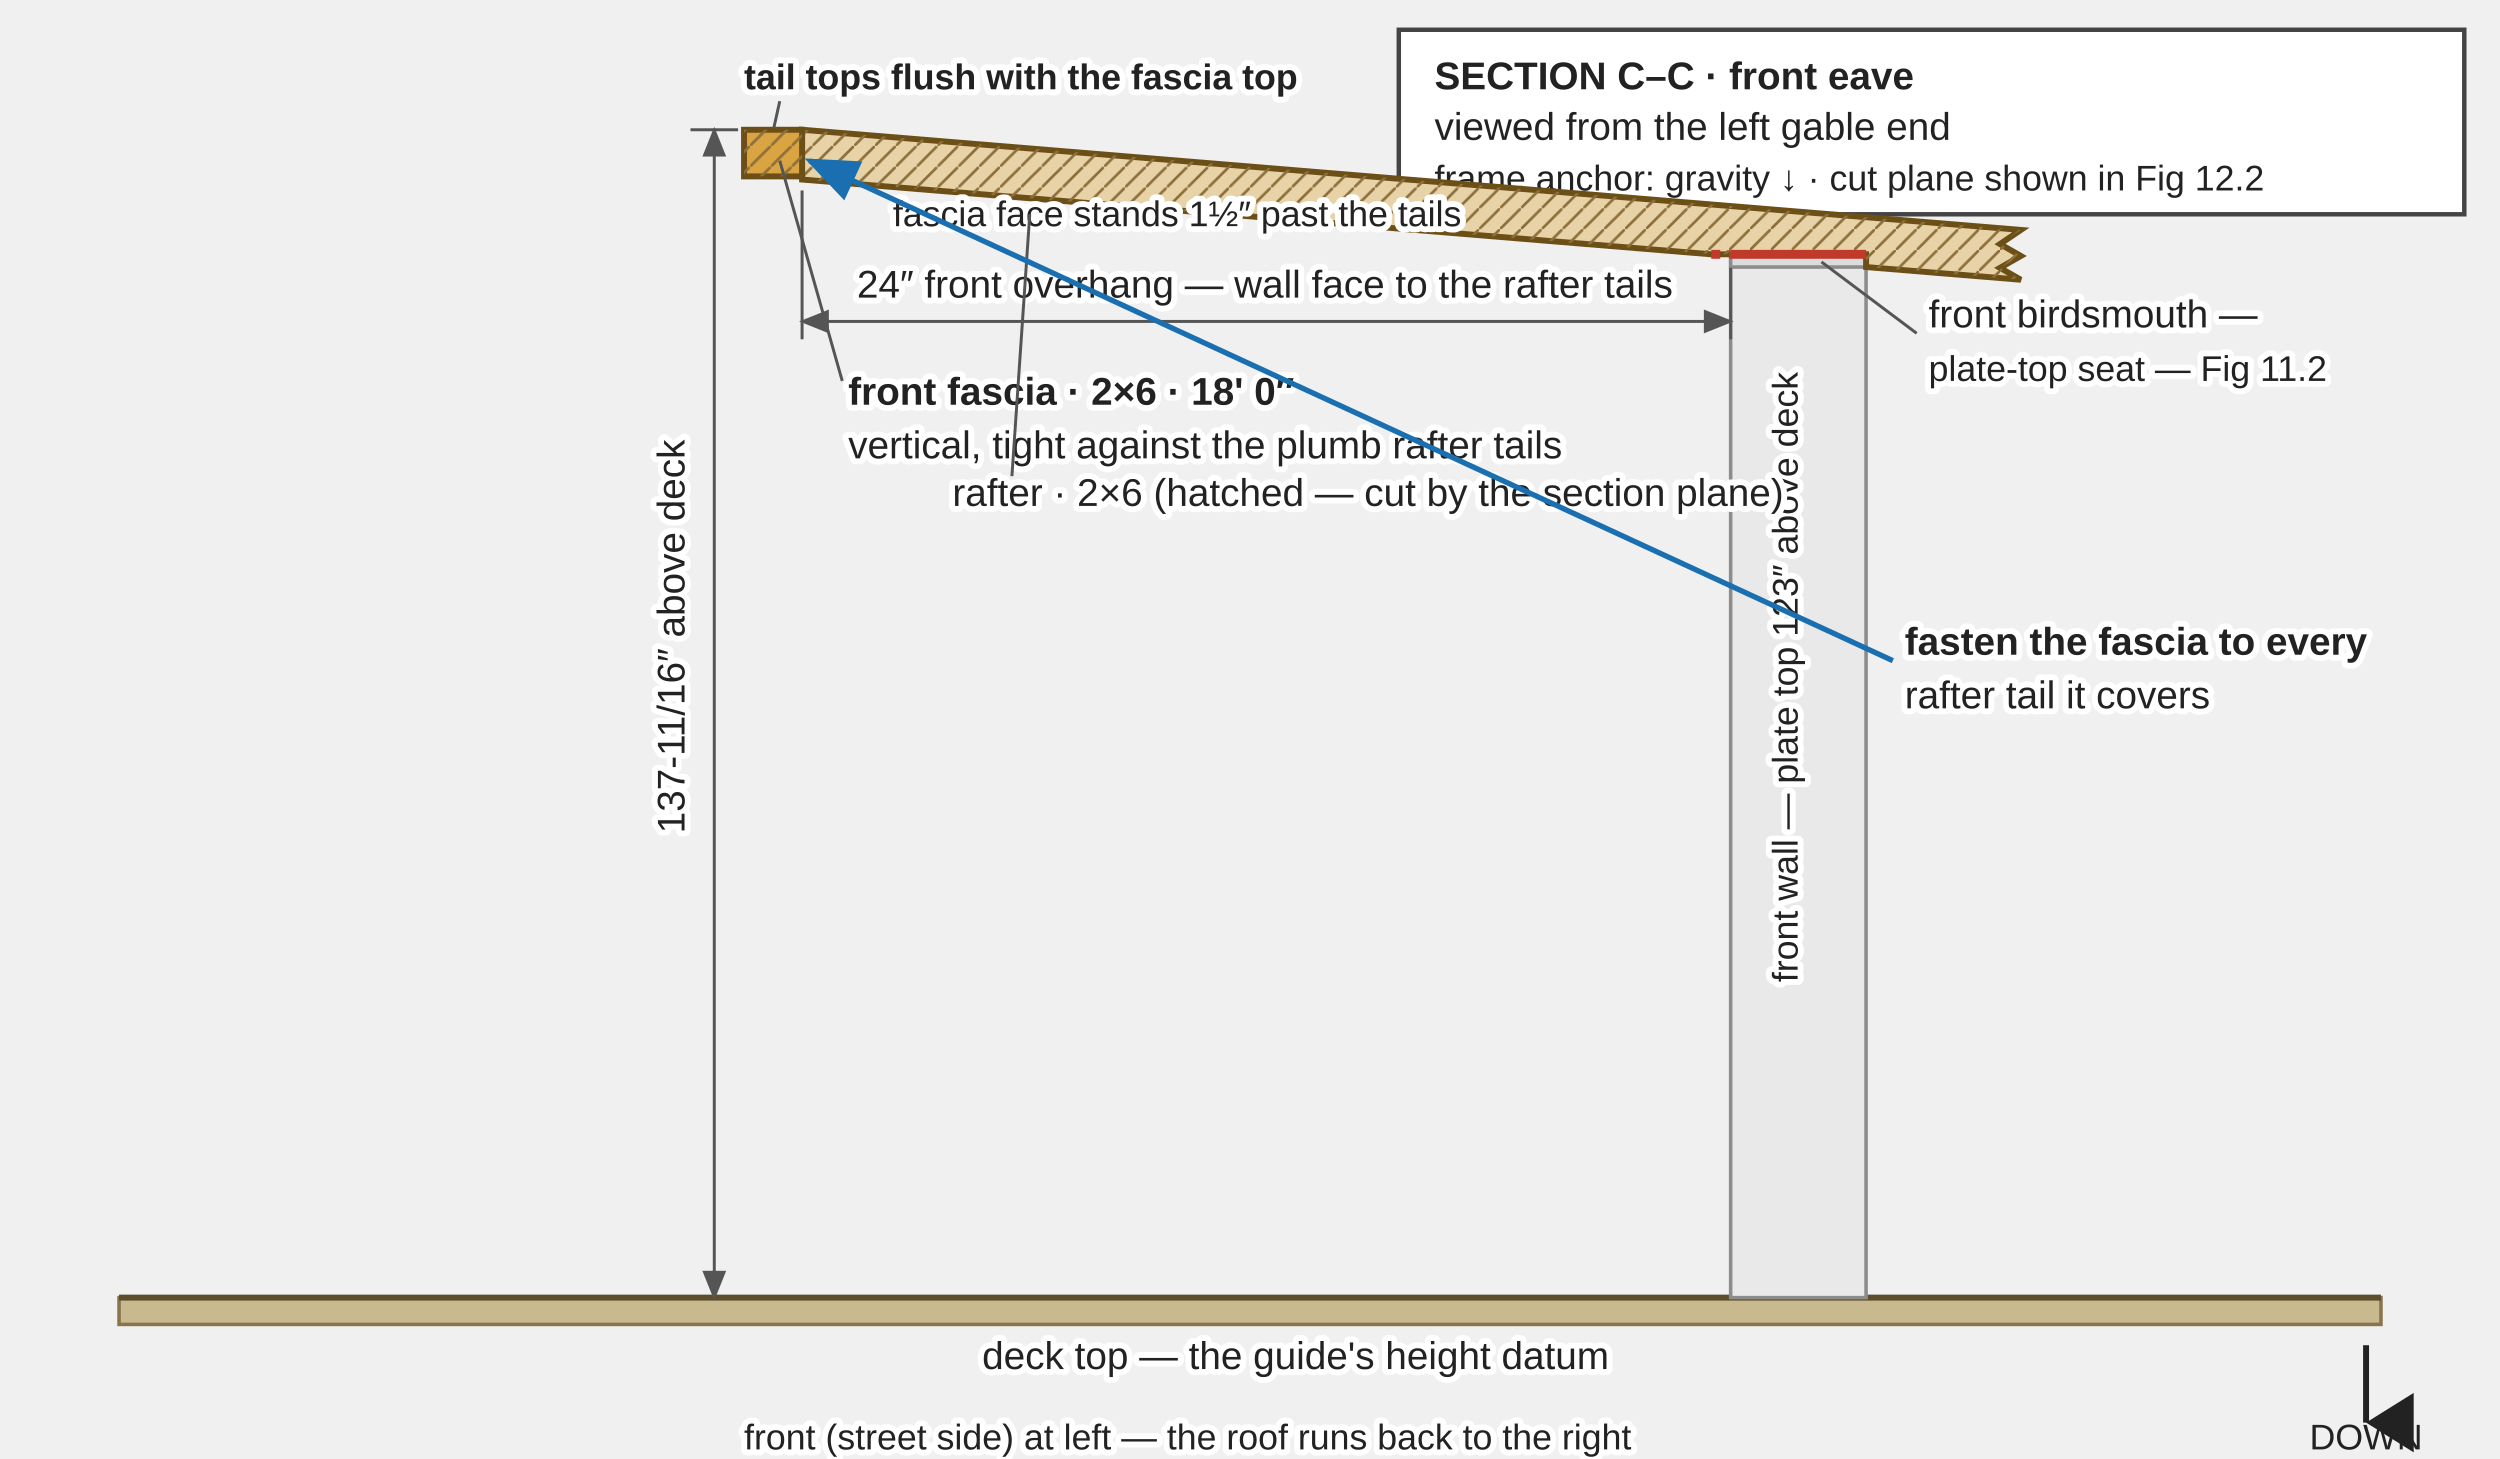
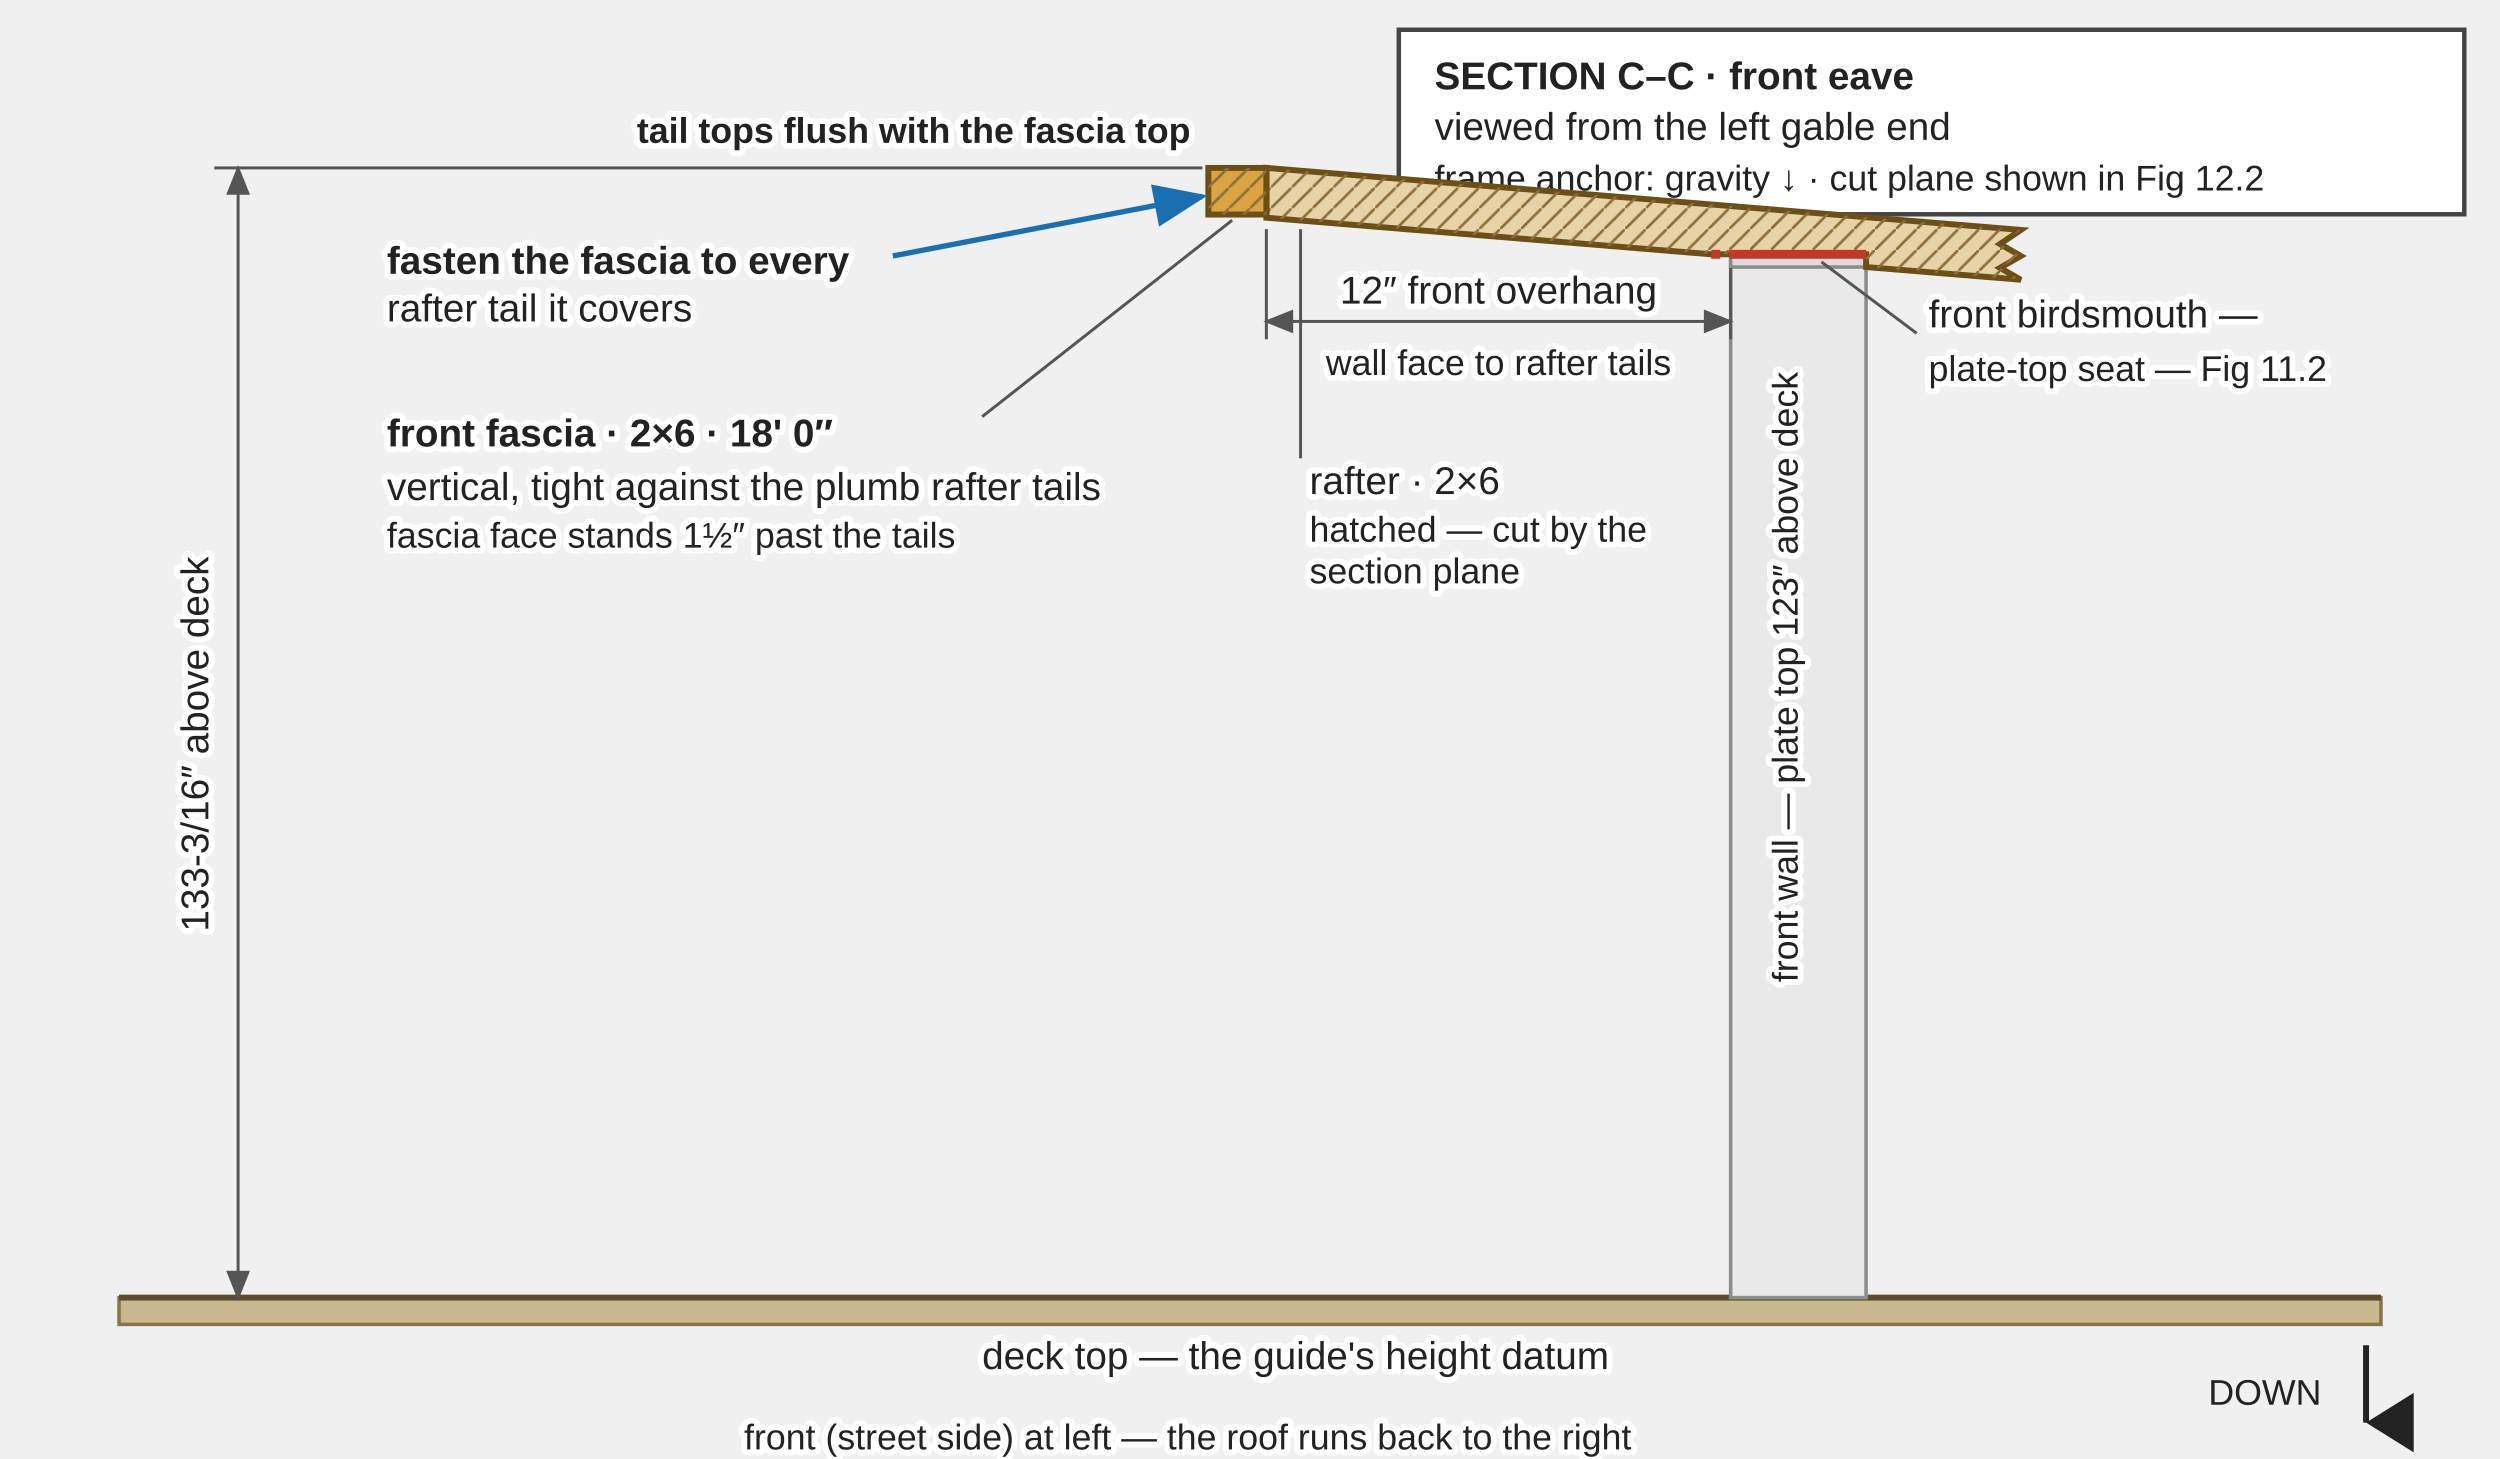
<svg xmlns="http://www.w3.org/2000/svg" viewBox="0 0 840 490" width="210mm" font-family="Arial, Helvetica, sans-serif">
  <defs>
    <marker id="dimA" markerWidth="10" markerHeight="8" refX="9" refY="4" orient="auto">
      <path d="M0,0 L10,4 L0,8" fill="#555" />
    </marker>
    <marker id="dimAs" markerWidth="10" markerHeight="8" refX="1" refY="4" orient="auto">
      <path d="M10,0 L0,4 L10,8" fill="#555" />
    </marker>
    <marker id="attA" markerWidth="10" markerHeight="8" refX="9" refY="4" orient="auto">
      <path d="M0,0 L10,4 L0,8" fill="#1a6fb0" />
    </marker>
    <marker id="grvA" markerWidth="10" markerHeight="8" refX="5" refY="8" orient="auto">
      <path d="M0,0 L10,0 L5,8" fill="#222" />
    </marker>
    <pattern id="h12b" patternUnits="userSpaceOnUse" width="7" height="7">
      <path d="M0,7 L7,0" stroke="#8a6d3b" stroke-width="0.9" />
    </pattern>
    <style>
      text { fill:#222; }
-       .halo { paint-order: stroke; stroke:#ffffff; stroke-width:4; stroke-linejoin:round; }
      .lbl { font-size:13px; }
      .lblb { font-size:13px; font-weight:bold; }
      .small { font-size:12px; }
    </style>
  </defs>
  <rect x="470" y="10" width="358" height="62" fill="#ffffff" stroke="#444" stroke-width="1.5" />
  <text x="482" y="30" class="lblb">SECTION C–C · front eave</text>
  <text x="482" y="47" class="lbl">viewed from the left gable end</text>
  <text x="482" y="64" class="small">frame anchor: gravity ↓ · cut plane shown in Fig 12.2</text>
  <rect x="40" y="436" width="760" height="9" fill="#c9b98f" stroke="#8a744a" stroke-width="1.2" />
  <line x1="40" y1="436" x2="800" y2="436" stroke="#5c4d2c" stroke-width="2" />
-   <text x="330" y="460" class="lbl halo">deck top — the guide's height datum</text>
+   <text x="330" y="460" class="lbl" fill="#ffffff" stroke="#ffffff" stroke-width="4" stroke-linejoin="round">deck top — the guide's height datum</text>
+   <text x="330" y="460" class="lbl">deck top — the guide's height datum</text>
  <line x1="795" y1="452" x2="795" y2="478" stroke="#222" stroke-width="2" marker-end="url(#grvA)" />
-   <text x="776" y="487" class="small">DOWN</text>
-   <text x="250" y="487" class="small halo">front (street side) at left — the roof runs back to the right</text>
+   <text x="742" y="472" class="small">DOWN</text>
+   <text x="250" y="487" class="small" fill="#ffffff" stroke="#ffffff" stroke-width="4" stroke-linejoin="round">front (street side) at left — the roof runs back to the right</text>
+   <text x="250" y="487" class="small">front (street side) at left — the roof runs back to the right</text>
  <rect x="581.5" y="85.45" width="45.5" height="350.55" fill="#e9e9e9" stroke="#8c8c8c" stroke-width="1.2" />
  <rect x="581.5" y="85.45" width="45.5" height="4.28" fill="#dcdcdc" stroke="#8c8c8c" stroke-width="1.2" />
-   <text x="604" y="330" class="small halo" transform="rotate(-90 604 330)">front wall — plate top 123″ above deck</text>
-   <polygon points="269.5,60.33 575,85.45 627,85.45 627,89.73 679,94                    672,90 679,86 672,82 679,77.26 269.5,43.6" fill="#e8d3a8" stroke="#6b4f16" stroke-width="2" />
-   <polygon points="269.5,60.33 575,85.45 627,85.45 627,89.73 679,94                    672,90 679,86 672,82 679,77.26 269.5,43.6" fill="url(#h12b)" stroke="none" />
-   <rect x="250" y="43.6" width="19.5" height="15.67" fill="#d9a441" stroke="#6b4f16" stroke-width="2" />
-   <rect x="250" y="43.6" width="19.5" height="15.67" fill="url(#h12b)" stroke="none" />
+   <text x="604" y="330" class="small" fill="#ffffff" stroke="#ffffff" stroke-width="4" stroke-linejoin="round" transform="rotate(-90 604 330)">front wall — plate top 123″ above deck</text>
+   <text x="604" y="330" class="small" transform="rotate(-90 604 330)">front wall — plate top 123″ above deck</text>
+   <polygon points="425.5,73.16 575,85.45 627,85.45 627,89.73 679,94                    672,90 679,86 672,82 679,77.26 425.5,56.42" fill="#e8d3a8" stroke="#6b4f16" stroke-width="2" />
+   <polygon points="425.5,73.16 575,85.45 627,85.45 627,89.73 679,94                    672,90 679,86 672,82 679,77.26 425.5,56.42" fill="url(#h12b)" stroke="none" />
+   <rect x="406" y="56.42" width="19.5" height="15.67" fill="#d9a441" stroke="#6b4f16" stroke-width="2" />
+   <rect x="406" y="56.42" width="19.5" height="15.67" fill="url(#h12b)" stroke="none" />
  <line x1="581.5" y1="85.45" x2="627" y2="85.45" stroke="#c0392b" stroke-width="3" />
  <line x1="575" y1="85.45" x2="581.5" y2="85.45" stroke="#c0392b" stroke-width="3" stroke-dasharray="3,3" />
-   <text x="250" y="30" class="small halo" font-weight="bold">tail tops flush with the fascia top</text>
-   <line x1="262" y1="34" x2="260" y2="43" stroke="#555" stroke-width="1" />
-   <line x1="240" y1="436" x2="240" y2="43.6" stroke="#555" stroke-width="1" marker-start="url(#dimAs)" marker-end="url(#dimA)" />
-   <line x1="232" y1="43.6" x2="248" y2="43.6" stroke="#555" stroke-width="1" />
-   <text x="230" y="280" class="lbl halo" transform="rotate(-90 230 280)">137-11/16″ above deck</text>
-   <line x1="269.5" y1="108" x2="581.5" y2="108" stroke="#555" stroke-width="1" marker-start="url(#dimAs)" marker-end="url(#dimA)" />
-   <line x1="269.5" y1="64" x2="269.5" y2="114" stroke="#555" stroke-width="1" />
+   <line x1="72" y1="56.42" x2="404" y2="56.42" stroke="#555" stroke-width="1" />
+   <text x="400" y="48" class="small" fill="#ffffff" stroke="#ffffff" stroke-width="4" stroke-linejoin="round" text-anchor="end" font-weight="bold">tail tops flush with the fascia top</text>
+   <text x="400" y="48" class="small" text-anchor="end" font-weight="bold">tail tops flush with the fascia top</text>
+   <line x1="80" y1="436" x2="80" y2="56.42" stroke="#555" stroke-width="1" marker-start="url(#dimAs)" marker-end="url(#dimA)" />
+   <text x="70" y="250" class="lbl" fill="#ffffff" stroke="#ffffff" stroke-width="4" stroke-linejoin="round" text-anchor="middle" transform="rotate(-90 70 250)">133-3/16″ above deck</text>
+   <text x="70" y="250" class="lbl" text-anchor="middle" transform="rotate(-90 70 250)">133-3/16″ above deck</text>
+   <line x1="425.5" y1="108" x2="581.5" y2="108" stroke="#555" stroke-width="1" marker-start="url(#dimAs)" marker-end="url(#dimA)" />
+   <line x1="425.5" y1="77" x2="425.5" y2="114" stroke="#555" stroke-width="1" />
  <line x1="581.5" y1="90" x2="581.5" y2="114" stroke="#555" stroke-width="1" />
-   <text x="425" y="100" class="lbl halo" text-anchor="middle">24″ front overhang — wall face to the rafter tails</text>
-   <text x="285" y="136" class="lblb halo">front fascia · 2×6 · 18' 0″</text>
-   <text x="285" y="154" class="lbl halo">vertical, tight against the plumb rafter tails</text>
-   <line x1="283" y1="128" x2="262" y2="54" stroke="#555" stroke-width="1" />
-   <text x="300" y="76" class="small halo">fascia face stands 1½″ past the tails</text>
-   <text x="320" y="170" class="lbl halo">rafter · 2×6 (hatched — cut by the section plane)</text>
-   <line x1="340" y1="160" x2="346" y2="72" stroke="#555" stroke-width="1" />
-   <text x="648" y="110" class="lbl halo">front birdsmouth —</text>
-   <text x="648" y="128" class="small halo">plate-top seat — Fig 11.2</text>
+   <text x="503.5" y="102" class="lbl" fill="#ffffff" stroke="#ffffff" stroke-width="4" stroke-linejoin="round" text-anchor="middle">12″ front overhang</text>
+   <text x="503.5" y="102" class="lbl" text-anchor="middle">12″ front overhang</text>
+   <text x="503.5" y="126" class="small" fill="#ffffff" stroke="#ffffff" stroke-width="4" stroke-linejoin="round" text-anchor="middle">wall face to rafter tails</text>
+   <text x="503.5" y="126" class="small" text-anchor="middle">wall face to rafter tails</text>
+   <text x="130" y="150" class="lblb" fill="#ffffff" stroke="#ffffff" stroke-width="4" stroke-linejoin="round">front fascia · 2×6 · 18' 0″</text>
+   <text x="130" y="150" class="lblb">front fascia · 2×6 · 18' 0″</text>
+   <text x="130" y="168" class="lbl" fill="#ffffff" stroke="#ffffff" stroke-width="4" stroke-linejoin="round">vertical, tight against the plumb rafter tails</text>
+   <text x="130" y="168" class="lbl">vertical, tight against the plumb rafter tails</text>
+   <text x="130" y="184" class="small" fill="#ffffff" stroke="#ffffff" stroke-width="4" stroke-linejoin="round">fascia face stands 1½″ past the tails</text>
+   <text x="130" y="184" class="small">fascia face stands 1½″ past the tails</text>
+   <line x1="330" y1="140" x2="414" y2="74" stroke="#555" stroke-width="1" />
+   <text x="440" y="166" class="lbl" fill="#ffffff" stroke="#ffffff" stroke-width="4" stroke-linejoin="round">rafter · 2×6</text>
+   <text x="440" y="166" class="lbl">rafter · 2×6</text>
+   <text x="440" y="182" class="small" fill="#ffffff" stroke="#ffffff" stroke-width="4" stroke-linejoin="round">hatched — cut by the</text>
+   <text x="440" y="182" class="small">hatched — cut by the</text>
+   <text x="440" y="196" class="small" fill="#ffffff" stroke="#ffffff" stroke-width="4" stroke-linejoin="round">section plane</text>
+   <text x="440" y="196" class="small">section plane</text>
+   <line x1="437" y1="154" x2="437" y2="77" stroke="#555" stroke-width="1" />
+   <text x="648" y="110" class="lbl" fill="#ffffff" stroke="#ffffff" stroke-width="4" stroke-linejoin="round">front birdsmouth —</text>
+   <text x="648" y="110" class="lbl">front birdsmouth —</text>
+   <text x="648" y="128" class="small" fill="#ffffff" stroke="#ffffff" stroke-width="4" stroke-linejoin="round">plate-top seat — Fig 11.2</text>
+   <text x="648" y="128" class="small">plate-top seat — Fig 11.2</text>
  <line x1="644" y1="112" x2="612" y2="88" stroke="#555" stroke-width="1" />
-   <text x="640" y="220" class="lblb halo" fill="#1a6fb0">fasten the fascia to every</text>
-   <text x="640" y="238" class="lbl halo" fill="#1a6fb0">rafter tail it covers</text>
-   <line x1="636" y1="222" x2="272" y2="54" stroke="#1a6fb0" stroke-width="1.8" marker-end="url(#attA)" />
+   <text x="130" y="92" class="lblb" fill="#ffffff" stroke="#ffffff" stroke-width="4" stroke-linejoin="round">fasten the fascia to every</text>
+   <text x="130" y="92" class="lblb" fill="#1a6fb0">fasten the fascia to every</text>
+   <text x="130" y="108" class="lbl" fill="#ffffff" stroke="#ffffff" stroke-width="4" stroke-linejoin="round">rafter tail it covers</text>
+   <text x="130" y="108" class="lbl" fill="#1a6fb0">rafter tail it covers</text>
+   <line x1="300" y1="86" x2="404" y2="66" stroke="#1a6fb0" stroke-width="1.8" marker-end="url(#attA)" />
</svg>
